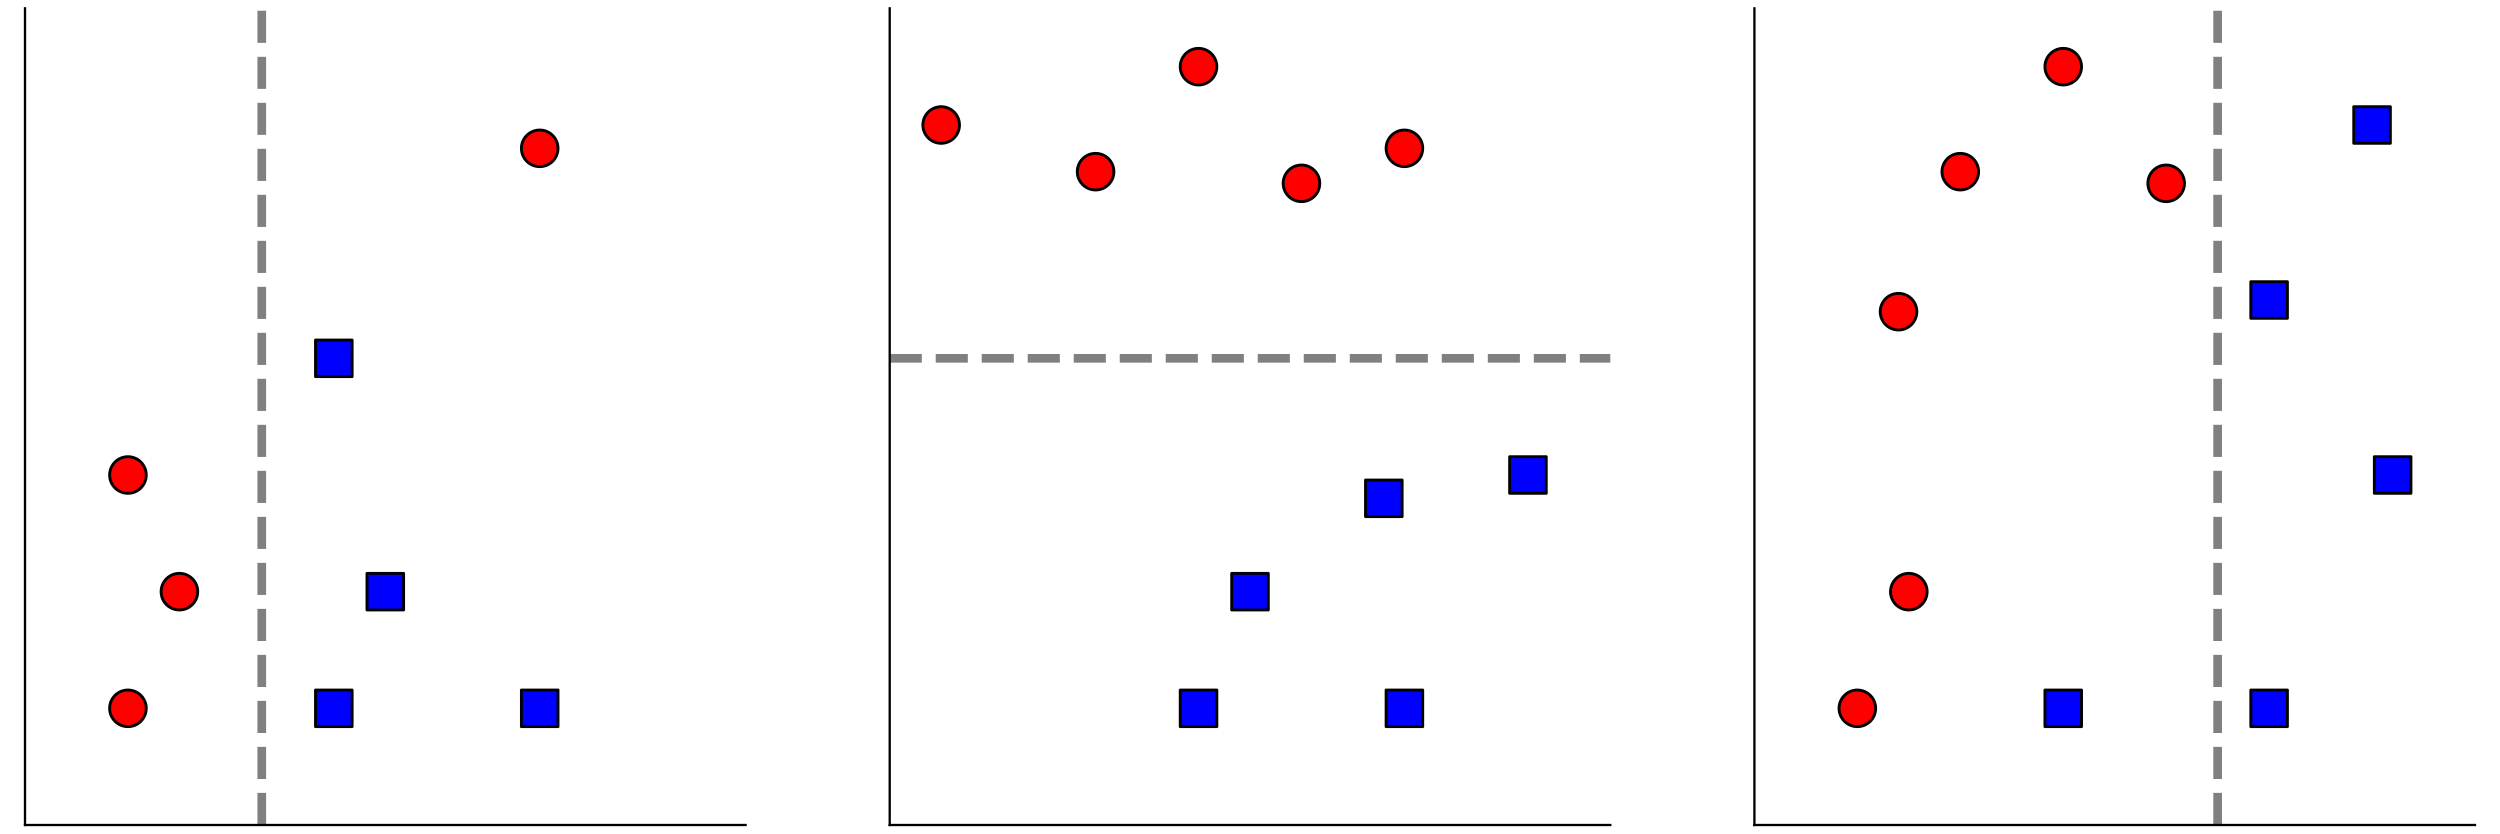
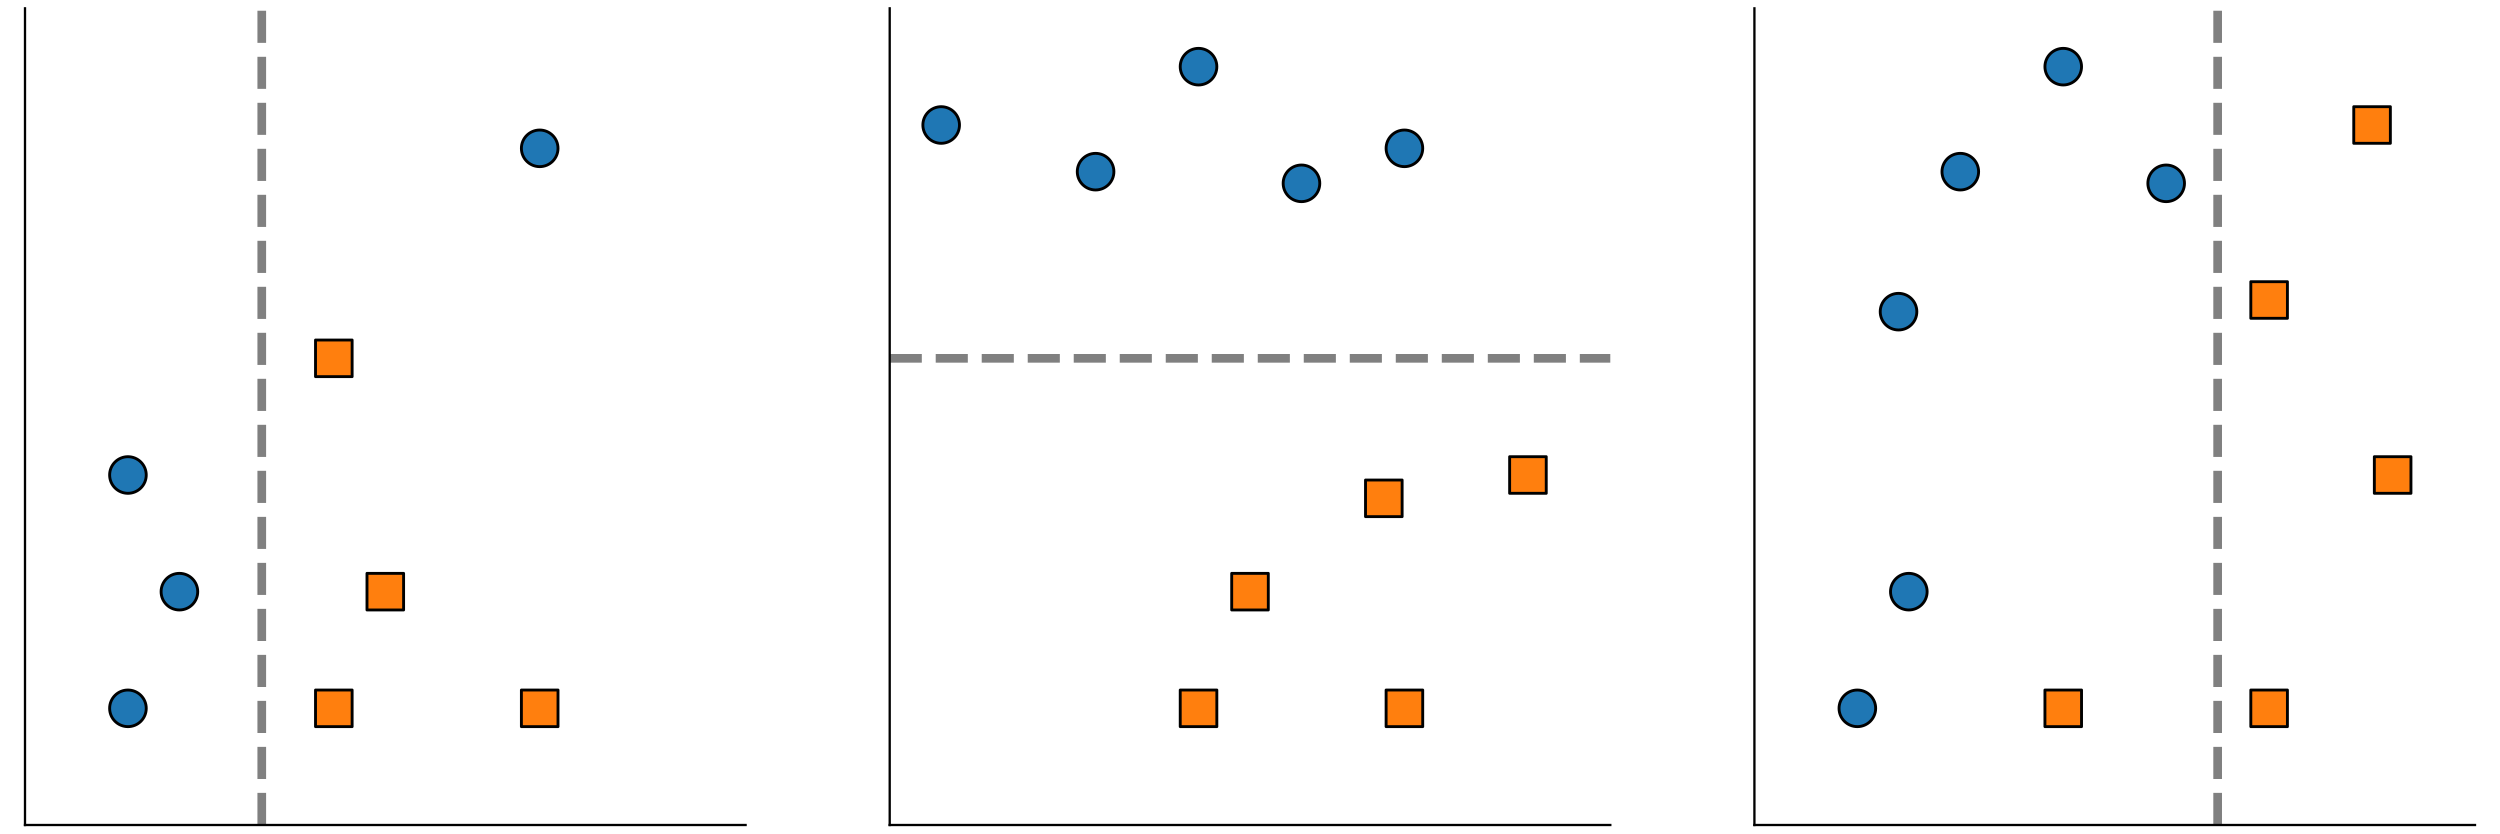
<svg xmlns="http://www.w3.org/2000/svg" xmlns:xlink="http://www.w3.org/1999/xlink" height="288pt" version="1.1" viewBox="0 0 864 288" width="864pt">
  <defs>
    <style type="text/css">
*{stroke-linecap:butt;stroke-linejoin:round;}
  </style>
  </defs>
  <g id="figure_1">
    <g id="patch_1">
      <path d="M 0 288  L 864 288  L 864 0  L 0 0  z " style="fill:none;" />
    </g>
    <g id="axes_1">
      <g id="patch_2">
        <path d="M 8.64 285.12  L 257.675 285.12  L 257.675 2.88  L 8.64 2.88  z " style="fill:none;" />
      </g>
      <g id="PathCollection_1">
        <defs>
-           <path d="M 0 6.325  C 1.677 6.325 3.286 5.658 4.472 4.472  C 5.658 3.286 6.325 1.677 6.325 0  C 6.325 -1.677 5.658 -3.286 4.472 -4.472  C 3.286 -5.658 1.677 -6.325 0 -6.325  C -1.677 -6.325 -3.286 -5.658 -4.472 -4.472  C -5.658 -3.286 -6.325 -1.677 -6.325 0  C -6.325 1.677 -5.658 3.286 -4.472 4.472  C -3.286 5.658 -1.677 6.325 0 6.325  z " id="md8cf0e974f" style="stroke:#000000;" />
+           <path d="M 0 6.325  C 1.677 6.325 3.286 5.658 4.472 4.472  C 5.658 3.286 6.325 1.677 6.325 0  C 6.325 -1.677 5.658 -3.286 4.472 -4.472  C 3.286 -5.658 1.677 -6.325 0 -6.325  C -1.677 -6.325 -3.286 -5.658 -4.472 -4.472  C -5.658 -3.286 -6.325 -1.677 -6.325 0  C -6.325 1.677 -5.658 3.286 -4.472 4.472  C -3.286 5.658 -1.677 6.325 0 6.325  z " id="mb7b3c324a9" style="stroke:#000000;" />
        </defs>
-         <g clip-path="url(#p79e856c848)">
-           <use style="fill:#ff0000;stroke:#000000;" x="44.216" xlink:href="#md8cf0e974f" y="244.8" />
-           <use style="fill:#ff0000;stroke:#000000;" x="44.216" xlink:href="#md8cf0e974f" y="164.16" />
-           <use style="fill:#ff0000;stroke:#000000;" x="62.005" xlink:href="#md8cf0e974f" y="204.48" />
-           <use style="fill:#ff0000;stroke:#000000;" x="186.522" xlink:href="#md8cf0e974f" y="51.264" />
+         <g clip-path="url(#pad853f3ae5)">
+           <use style="fill:#1f77b4;stroke:#000000;" x="44.216" xlink:href="#mb7b3c324a9" y="244.8" />
+           <use style="fill:#1f77b4;stroke:#000000;" x="44.216" xlink:href="#mb7b3c324a9" y="164.16" />
+           <use style="fill:#1f77b4;stroke:#000000;" x="62.005" xlink:href="#mb7b3c324a9" y="204.48" />
+           <use style="fill:#1f77b4;stroke:#000000;" x="186.522" xlink:href="#mb7b3c324a9" y="51.264" />
        </g>
      </g>
      <g id="PathCollection_2">
        <defs>
-           <path d="M -6.325 6.325  L 6.325 6.325  L 6.325 -6.325  L -6.325 -6.325  z " id="m39f1835f81" style="stroke:#000000;" />
+           <path d="M -6.325 6.325  L 6.325 6.325  L 6.325 -6.325  L -6.325 -6.325  z " id="me3a2b15b1a" style="stroke:#000000;" />
        </defs>
-         <g clip-path="url(#p79e856c848)">
-           <use style="fill:#0000ff;stroke:#000000;" x="115.369" xlink:href="#m39f1835f81" y="244.8" />
-           <use style="fill:#0000ff;stroke:#000000;" x="115.369" xlink:href="#m39f1835f81" y="123.84" />
-           <use style="fill:#0000ff;stroke:#000000;" x="133.158" xlink:href="#m39f1835f81" y="204.48" />
-           <use style="fill:#0000ff;stroke:#000000;" x="186.522" xlink:href="#m39f1835f81" y="244.8" />
+         <g clip-path="url(#pad853f3ae5)">
+           <use style="fill:#ff7f0e;stroke:#000000;" x="115.369" xlink:href="#me3a2b15b1a" y="244.8" />
+           <use style="fill:#ff7f0e;stroke:#000000;" x="115.369" xlink:href="#me3a2b15b1a" y="123.84" />
+           <use style="fill:#ff7f0e;stroke:#000000;" x="133.158" xlink:href="#me3a2b15b1a" y="204.48" />
+           <use style="fill:#ff7f0e;stroke:#000000;" x="186.522" xlink:href="#me3a2b15b1a" y="244.8" />
        </g>
      </g>
      <g id="matplotlib.axis_1" />
      <g id="matplotlib.axis_2" />
      <g id="line2d_1">
-         <path clip-path="url(#p79e856c848)" d="M 90.466 285.12  L 90.466 2.88  " style="fill:none;stroke:#808080;stroke-dasharray:11.1,4.8;stroke-dashoffset:0;stroke-width:3;" />
+         <path clip-path="url(#pad853f3ae5)" d="M 90.466 285.12  L 90.466 2.88  " style="fill:none;stroke:#808080;stroke-dasharray:11.1,4.8;stroke-dashoffset:0;stroke-width:3;" />
      </g>
      <g id="patch_3">
        <path d="M 8.64 285.12  L 8.64 2.88  " style="fill:none;stroke:#000000;stroke-linecap:square;stroke-linejoin:miter;stroke-width:0.8;" />
      </g>
      <g id="patch_4">
        <path d="M 8.64 285.12  L 257.675 285.12  " style="fill:none;stroke:#000000;stroke-linecap:square;stroke-linejoin:miter;stroke-width:0.8;" />
      </g>
    </g>
    <g id="axes_2">
      <g id="patch_5">
        <path d="M 307.482 285.12  L 556.518 285.12  L 556.518 2.88  L 307.482 2.88  z " style="fill:none;" />
      </g>
      <g id="PathCollection_3">
-         <g clip-path="url(#pb8b3da9941)">
-           <use style="fill:#ff0000;stroke:#000000;" x="325.271" xlink:href="#md8cf0e974f" y="43.2" />
-           <use style="fill:#ff0000;stroke:#000000;" x="378.635" xlink:href="#md8cf0e974f" y="59.328" />
-           <use style="fill:#ff0000;stroke:#000000;" x="414.212" xlink:href="#md8cf0e974f" y="23.04" />
-           <use style="fill:#ff0000;stroke:#000000;" x="449.788" xlink:href="#md8cf0e974f" y="63.36" />
-           <use style="fill:#ff0000;stroke:#000000;" x="485.365" xlink:href="#md8cf0e974f" y="51.264" />
+         <g clip-path="url(#p4baa11f06f)">
+           <use style="fill:#1f77b4;stroke:#000000;" x="325.271" xlink:href="#mb7b3c324a9" y="43.2" />
+           <use style="fill:#1f77b4;stroke:#000000;" x="378.635" xlink:href="#mb7b3c324a9" y="59.328" />
+           <use style="fill:#1f77b4;stroke:#000000;" x="414.212" xlink:href="#mb7b3c324a9" y="23.04" />
+           <use style="fill:#1f77b4;stroke:#000000;" x="449.788" xlink:href="#mb7b3c324a9" y="63.36" />
+           <use style="fill:#1f77b4;stroke:#000000;" x="485.365" xlink:href="#mb7b3c324a9" y="51.264" />
        </g>
      </g>
      <g id="PathCollection_4">
-         <g clip-path="url(#pb8b3da9941)">
-           <use style="fill:#0000ff;stroke:#000000;" x="414.212" xlink:href="#m39f1835f81" y="244.8" />
-           <use style="fill:#0000ff;stroke:#000000;" x="432" xlink:href="#m39f1835f81" y="204.48" />
-           <use style="fill:#0000ff;stroke:#000000;" x="485.365" xlink:href="#m39f1835f81" y="244.8" />
-           <use style="fill:#0000ff;stroke:#000000;" x="528.056" xlink:href="#m39f1835f81" y="164.16" />
-           <use style="fill:#0000ff;stroke:#000000;" x="478.249" xlink:href="#m39f1835f81" y="172.224" />
+         <g clip-path="url(#p4baa11f06f)">
+           <use style="fill:#ff7f0e;stroke:#000000;" x="414.212" xlink:href="#me3a2b15b1a" y="244.8" />
+           <use style="fill:#ff7f0e;stroke:#000000;" x="432" xlink:href="#me3a2b15b1a" y="204.48" />
+           <use style="fill:#ff7f0e;stroke:#000000;" x="485.365" xlink:href="#me3a2b15b1a" y="244.8" />
+           <use style="fill:#ff7f0e;stroke:#000000;" x="528.056" xlink:href="#me3a2b15b1a" y="164.16" />
+           <use style="fill:#ff7f0e;stroke:#000000;" x="478.249" xlink:href="#me3a2b15b1a" y="172.224" />
        </g>
      </g>
      <g id="matplotlib.axis_3" />
      <g id="matplotlib.axis_4" />
      <g id="line2d_2">
-         <path clip-path="url(#pb8b3da9941)" d="M 307.482 123.84  L 556.518 123.84  " style="fill:none;stroke:#808080;stroke-dasharray:11.1,4.8;stroke-dashoffset:0;stroke-width:3;" />
+         <path clip-path="url(#p4baa11f06f)" d="M 307.482 123.84  L 556.518 123.84  " style="fill:none;stroke:#808080;stroke-dasharray:11.1,4.8;stroke-dashoffset:0;stroke-width:3;" />
      </g>
      <g id="patch_6">
        <path d="M 307.482 285.12  L 307.482 2.88  " style="fill:none;stroke:#000000;stroke-linecap:square;stroke-linejoin:miter;stroke-width:0.8;" />
      </g>
      <g id="patch_7">
        <path d="M 307.482 285.12  L 556.518 285.12  " style="fill:none;stroke:#000000;stroke-linecap:square;stroke-linejoin:miter;stroke-width:0.8;" />
      </g>
    </g>
    <g id="axes_3">
      <g id="patch_8">
        <path d="M 606.325 285.12  L 855.36 285.12  L 855.36 2.88  L 606.325 2.88  z " style="fill:none;" />
      </g>
      <g id="PathCollection_5">
-         <g clip-path="url(#pb2fe46bb81)">
-           <use style="fill:#ff0000;stroke:#000000;" x="641.901" xlink:href="#md8cf0e974f" y="244.8" />
-           <use style="fill:#ff0000;stroke:#000000;" x="659.689" xlink:href="#md8cf0e974f" y="204.48" />
-           <use style="fill:#ff0000;stroke:#000000;" x="656.132" xlink:href="#md8cf0e974f" y="107.712" />
-           <use style="fill:#ff0000;stroke:#000000;" x="677.478" xlink:href="#md8cf0e974f" y="59.328" />
-           <use style="fill:#ff0000;stroke:#000000;" x="713.054" xlink:href="#md8cf0e974f" y="23.04" />
-           <use style="fill:#ff0000;stroke:#000000;" x="748.631" xlink:href="#md8cf0e974f" y="63.36" />
+         <g clip-path="url(#p4cb15d4b45)">
+           <use style="fill:#1f77b4;stroke:#000000;" x="641.901" xlink:href="#mb7b3c324a9" y="244.8" />
+           <use style="fill:#1f77b4;stroke:#000000;" x="659.689" xlink:href="#mb7b3c324a9" y="204.48" />
+           <use style="fill:#1f77b4;stroke:#000000;" x="656.132" xlink:href="#mb7b3c324a9" y="107.712" />
+           <use style="fill:#1f77b4;stroke:#000000;" x="677.478" xlink:href="#mb7b3c324a9" y="59.328" />
+           <use style="fill:#1f77b4;stroke:#000000;" x="713.054" xlink:href="#mb7b3c324a9" y="23.04" />
+           <use style="fill:#1f77b4;stroke:#000000;" x="748.631" xlink:href="#mb7b3c324a9" y="63.36" />
        </g>
      </g>
      <g id="PathCollection_6">
-         <g clip-path="url(#pb2fe46bb81)">
-           <use style="fill:#0000ff;stroke:#000000;" x="713.054" xlink:href="#m39f1835f81" y="244.8" />
-           <use style="fill:#0000ff;stroke:#000000;" x="784.207" xlink:href="#m39f1835f81" y="103.68" />
-           <use style="fill:#0000ff;stroke:#000000;" x="784.207" xlink:href="#m39f1835f81" y="244.8" />
-           <use style="fill:#0000ff;stroke:#000000;" x="826.899" xlink:href="#m39f1835f81" y="164.16" />
-           <use style="fill:#0000ff;stroke:#000000;" x="819.784" xlink:href="#m39f1835f81" y="43.2" />
+         <g clip-path="url(#p4cb15d4b45)">
+           <use style="fill:#ff7f0e;stroke:#000000;" x="713.054" xlink:href="#me3a2b15b1a" y="244.8" />
+           <use style="fill:#ff7f0e;stroke:#000000;" x="784.207" xlink:href="#me3a2b15b1a" y="103.68" />
+           <use style="fill:#ff7f0e;stroke:#000000;" x="784.207" xlink:href="#me3a2b15b1a" y="244.8" />
+           <use style="fill:#ff7f0e;stroke:#000000;" x="826.899" xlink:href="#me3a2b15b1a" y="164.16" />
+           <use style="fill:#ff7f0e;stroke:#000000;" x="819.784" xlink:href="#me3a2b15b1a" y="43.2" />
        </g>
      </g>
      <g id="matplotlib.axis_5" />
      <g id="matplotlib.axis_6" />
      <g id="line2d_3">
-         <path clip-path="url(#pb2fe46bb81)" d="M 766.419 285.12  L 766.419 2.88  " style="fill:none;stroke:#808080;stroke-dasharray:11.1,4.8;stroke-dashoffset:0;stroke-width:3;" />
+         <path clip-path="url(#p4cb15d4b45)" d="M 766.419 285.12  L 766.419 2.88  " style="fill:none;stroke:#808080;stroke-dasharray:11.1,4.8;stroke-dashoffset:0;stroke-width:3;" />
      </g>
      <g id="patch_9">
        <path d="M 606.325 285.12  L 606.325 2.88  " style="fill:none;stroke:#000000;stroke-linecap:square;stroke-linejoin:miter;stroke-width:0.8;" />
      </g>
      <g id="patch_10">
        <path d="M 606.325 285.12  L 855.36 285.12  " style="fill:none;stroke:#000000;stroke-linecap:square;stroke-linejoin:miter;stroke-width:0.8;" />
      </g>
    </g>
  </g>
  <defs>
-     <clipPath id="p79e856c848">
+     <clipPath id="pad853f3ae5">
      <rect height="282.24" width="249.035" x="8.64" y="2.88" />
    </clipPath>
-     <clipPath id="pb8b3da9941">
+     <clipPath id="p4baa11f06f">
      <rect height="282.24" width="249.035" x="307.482" y="2.88" />
    </clipPath>
-     <clipPath id="pb2fe46bb81">
+     <clipPath id="p4cb15d4b45">
      <rect height="282.24" width="249.035" x="606.325" y="2.88" />
    </clipPath>
  </defs>
</svg>
